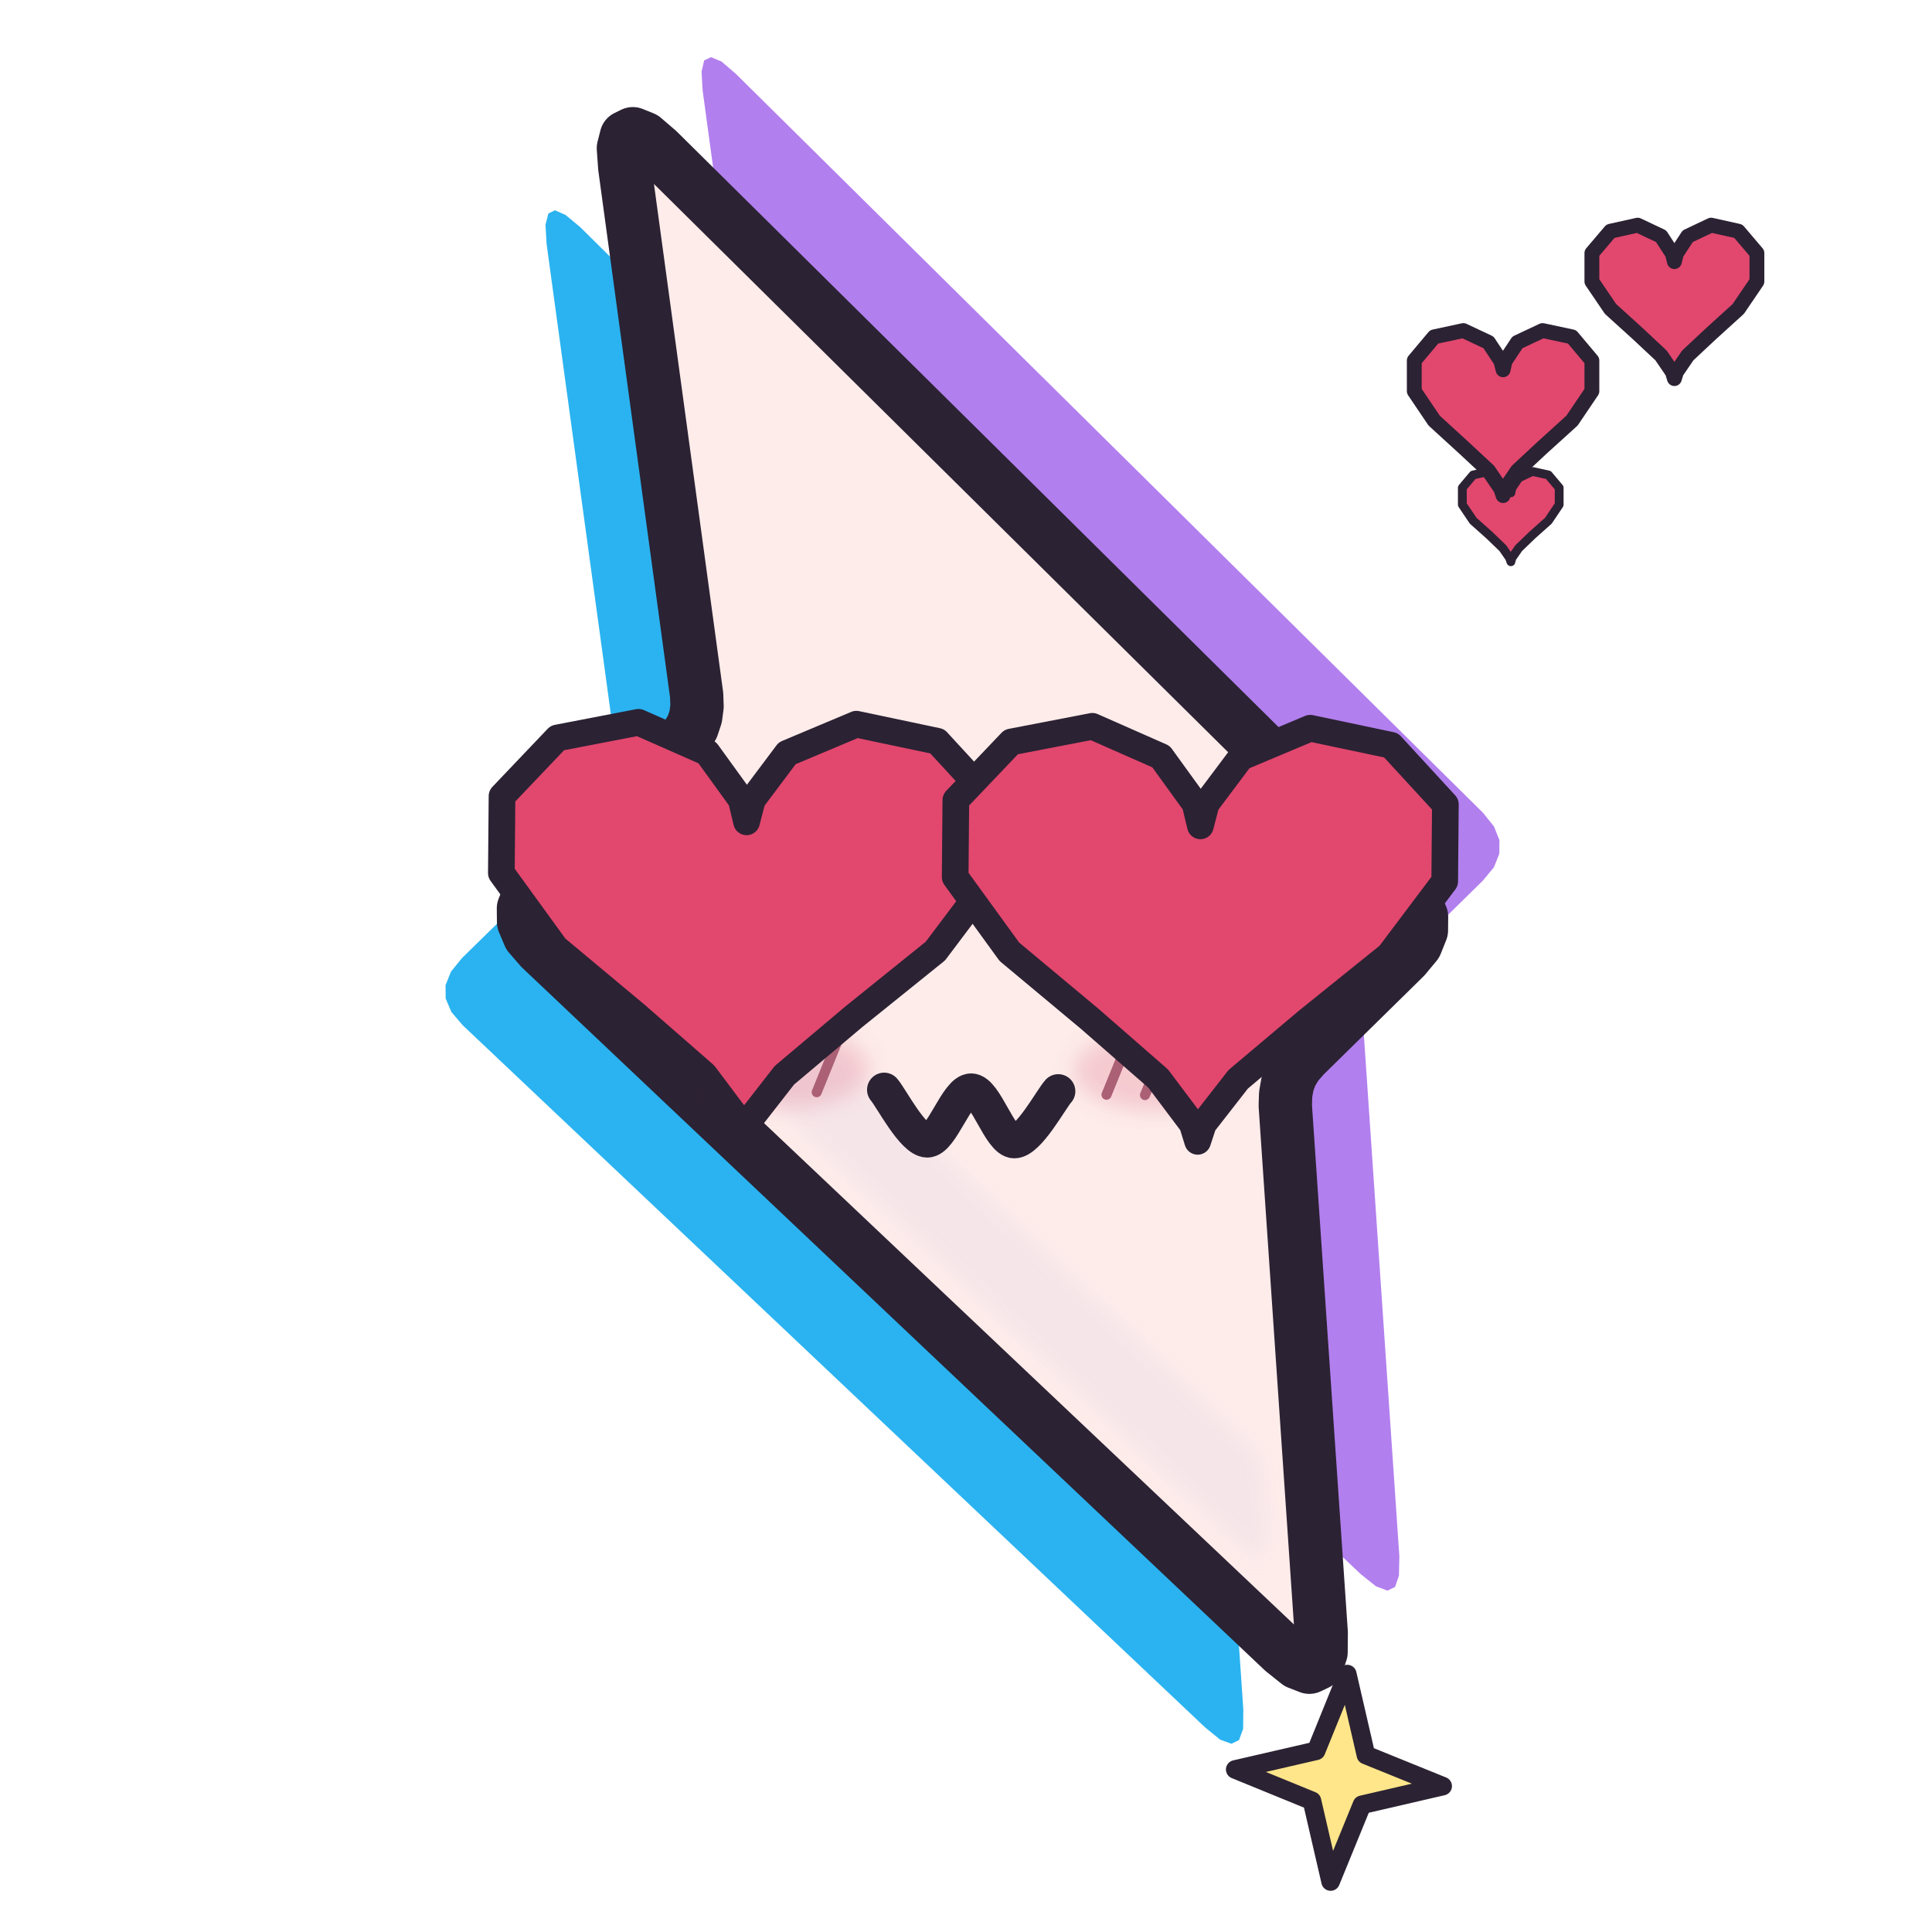
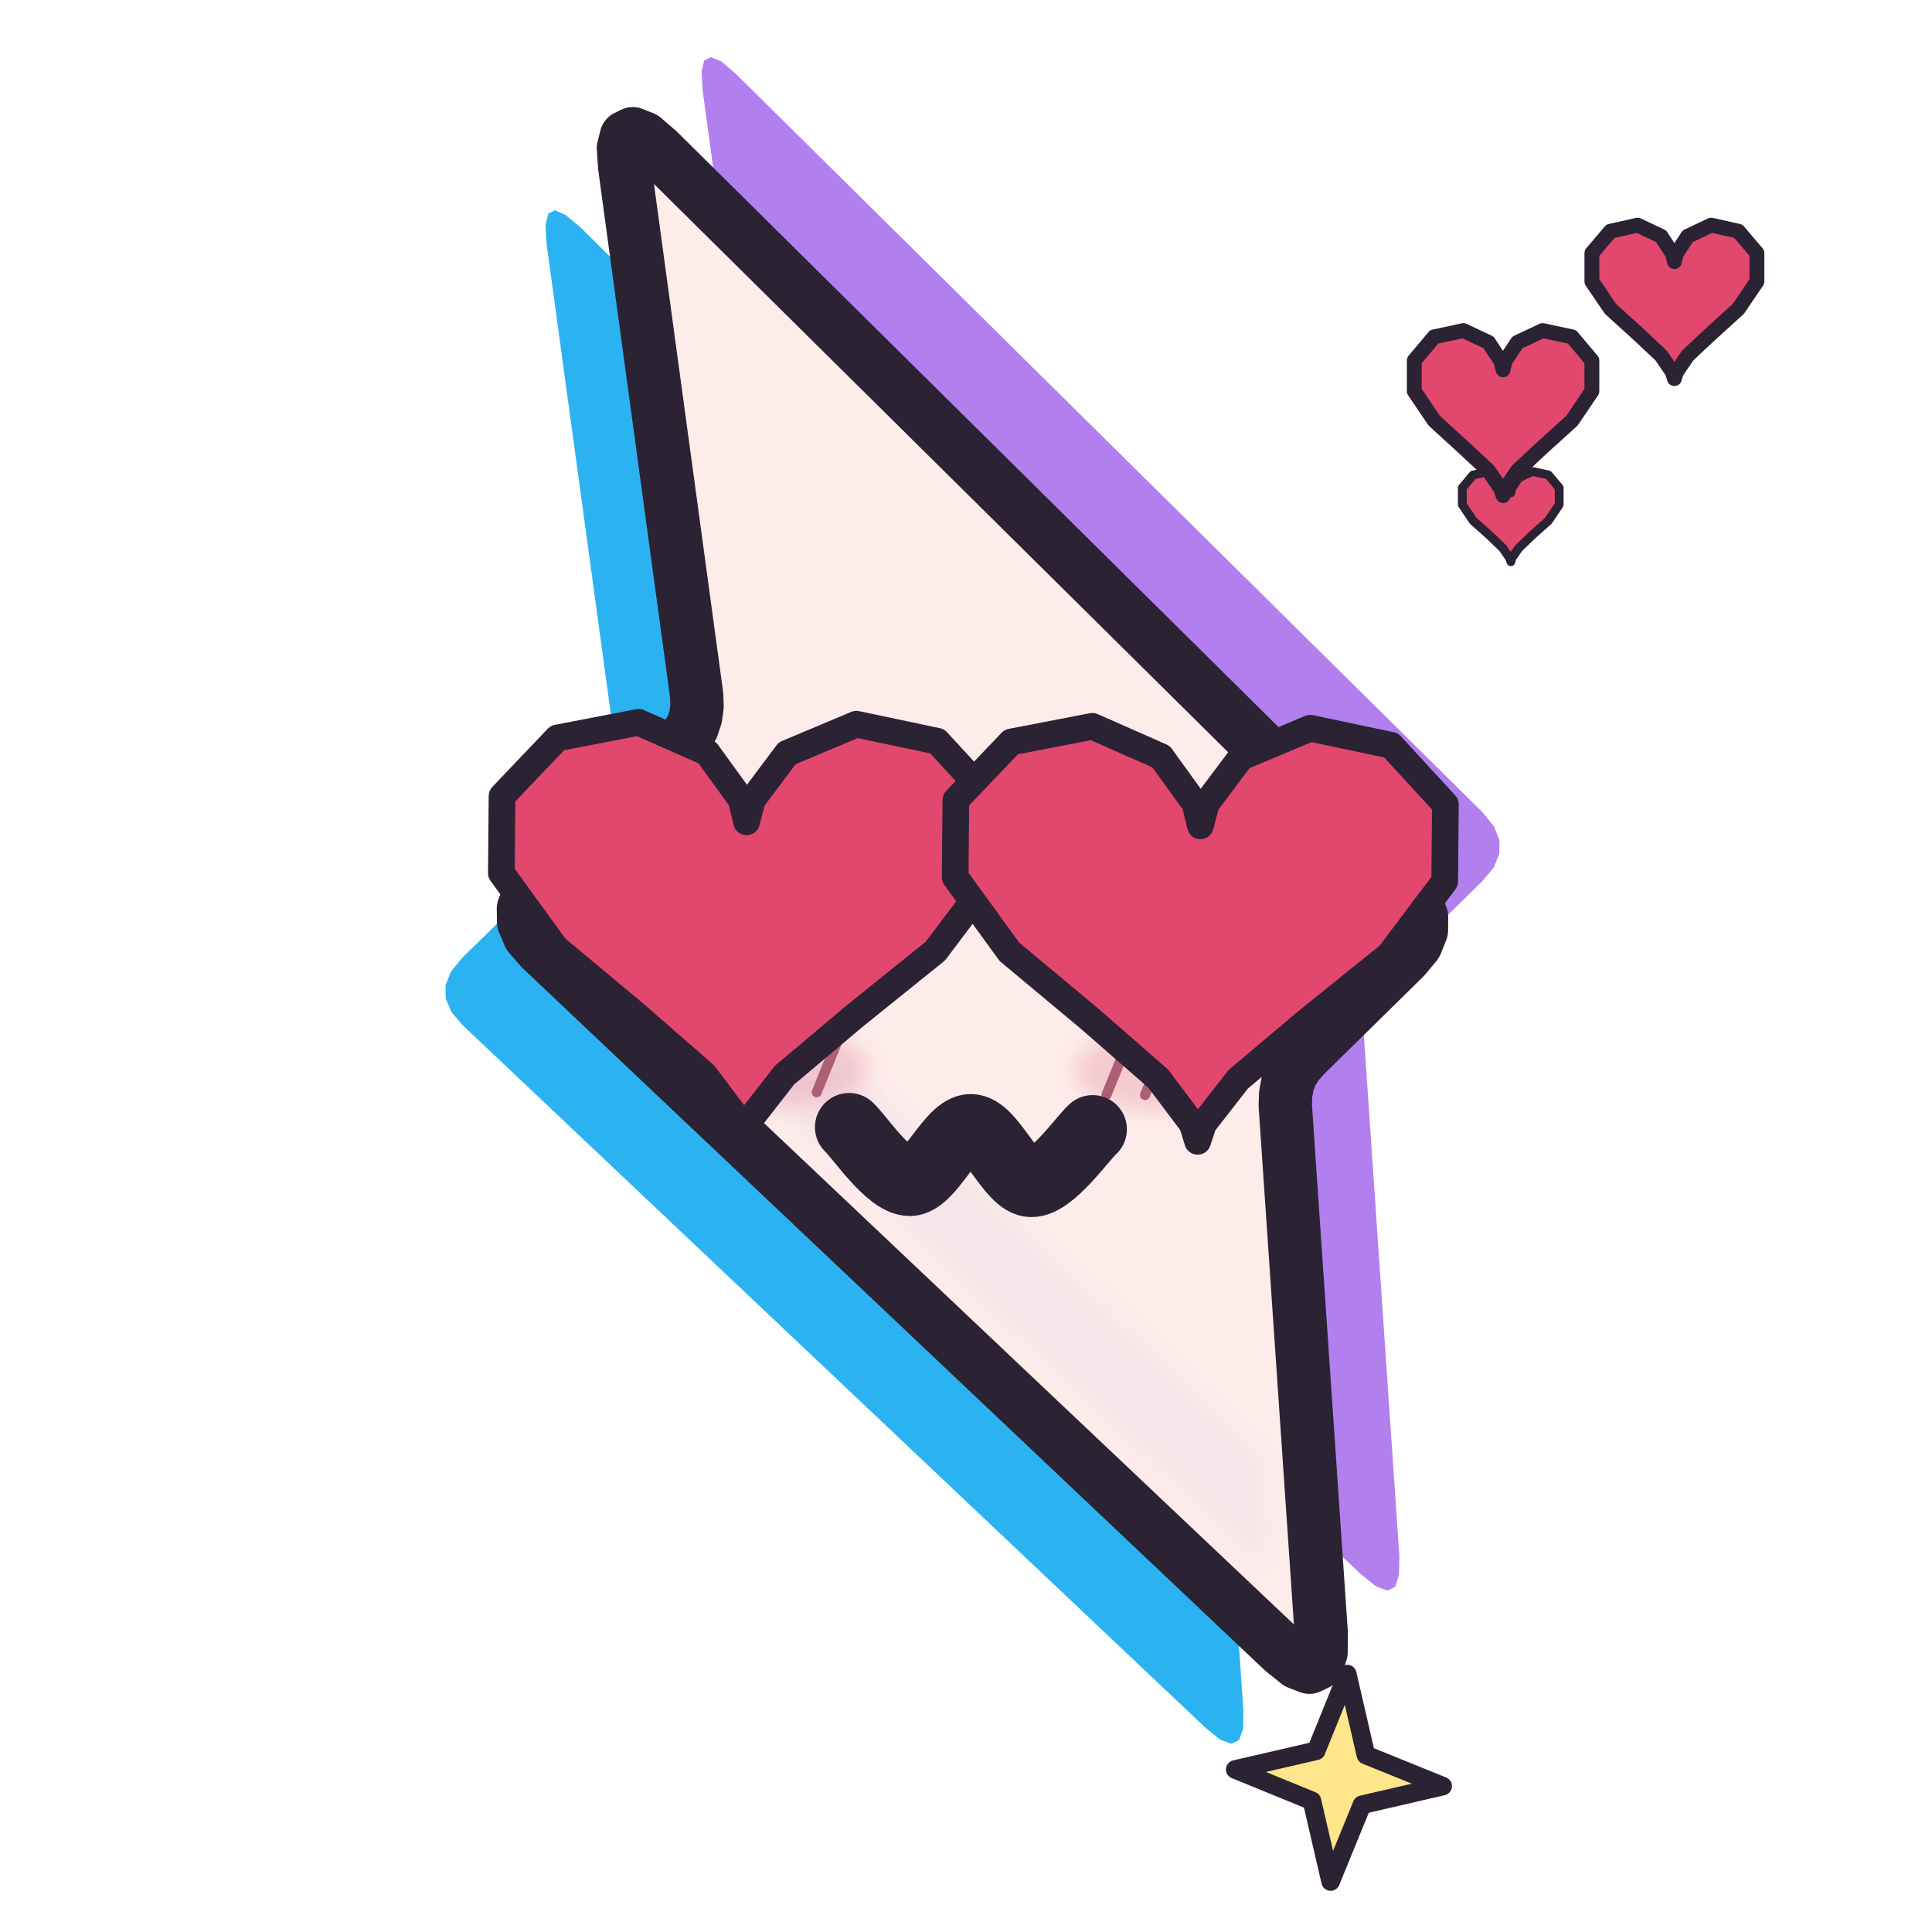
<svg xmlns="http://www.w3.org/2000/svg" viewBox="0 0 768 768" width="128" height="128">
  <defs>
    <filter id="love-soft" x="-20%" y="-20%" width="140%" height="140%">
      <feGaussianBlur stdDeviation="4" />
    </filter>
    <path id="love-0" d="M-1.6 -261.1 2.7 -266.5 4.9 -271.9 4.9 -277.3 2.6 -282.7 -1.8 -288 -301.2 -579.2 -307.1 -584 -311.3 -585.8 -313.9 -584.5 -315 -580 -314.5 -572.4 -284 -362.8 -283.8 -358.4 -284.3 -354.2 -285.6 -350.3 -287.7 -346.7 -290.5 -343.3 -345.7 -288.2 -350 -282.8 -352.1 -277.4 -352 -272.1 -349.7 -266.8 -345.2 -261.6 -47.6 15 -41.6 19.8 -37.1 21.4 -34.1 19.9 -32.5 15.4 -32.5 7.7 -48.6 -201.7 -48.6 -206.2 -47.8 -210.4 -46.4 -214.3 -44.2 -218 -41.3 -221.3Z" fill="#2ab3f0" />
    <path id="love-1" d="M59.8 -322.5 64.2 -327.9 66.3 -333.3 66.3 -338.7 64.1 -344.1 59.7 -349.5 -239.8 -640.6 -245.6 -645.5 -249.8 -647.2 -252.5 -645.9 -253.5 -641.4 -253 -633.9 -222.6 -424.3 -222.3 -419.8 -222.9 -415.7 -224.2 -411.8 -226.2 -408.1 -229.1 -404.7 -284.2 -349.6 -288.5 -344.2 -290.7 -338.9 -290.6 -333.5 -288.2 -328.3 -283.7 -323 13.8 -46.4 19.8 -41.7 24.4 -40 27.4 -41.5 28.9 -46 29 -53.7 12.9 -263.2 12.9 -267.6 13.6 -271.8 15.1 -275.7 17.2 -279.4 20.1 -282.8Z" fill="#b27fee" />
    <path id="love-2" d="M29.1 -291.8 33.5 -297.2 35.6 -302.6 35.6 -308 33.3 -313.4 28.9 -318.7 -270.5 -609.9 -276.3 -614.8 -280.6 -616.5 -283.2 -615.2 -284.3 -610.7 -283.7 -603.2 -253.3 -393.6 -253.1 -389.1 -253.6 -385 -254.9 -381 -257 -377.4 -259.8 -374 -314.9 -318.9 -319.3 -313.5 -321.4 -308.2 -321.3 -302.8 -319 -297.5 -314.4 -292.3 -16.9 -15.7 -10.9 -11 -6.4 -9.3 -3.3 -10.8 -1.8 -15.3 -1.8 -23 -17.9 -232.4 -17.8 -236.9 -17.1 -241.1 -15.7 -245 -13.5 -248.7 -10.6 -252.1Z" fill="#fdecea" />
    <path id="love-3" d="M-279.2 -327.5 -292.7 -314 -295.3 -310.8 -296.6 -307.5 -296.5 -304.3 -295.1 -301.2 -292.4 -298 -33 -56.9 -29.4 -54.1 -26.7 -53.1 -24.9 -54 -24 -56.7 -24 -61.3 -26.4 -92.5Z" fill="#dbcee4" fill-opacity="0.22" filter="url(#love-soft)" />
    <path id="love-4" d="M29.1 -291.8 33.5 -297.2 35.6 -302.6 35.6 -308 33.3 -313.4 28.9 -318.7 -270.5 -609.9 -276.3 -614.8 -280.6 -616.5 -283.2 -615.2 -284.3 -610.7 -283.7 -603.2 -253.3 -393.6 -253.1 -389.1 -253.6 -385 -254.9 -381 -257 -377.4 -259.8 -374 -314.9 -318.9 -319.3 -313.5 -321.4 -308.2 -321.3 -302.8 -319 -297.5 -314.4 -292.3 -16.9 -15.7 -10.9 -11 -6.4 -9.3 -3.3 -10.8 -1.8 -15.3 -1.8 -23 -17.9 -232.4 -17.8 -236.9 -17.1 -241.1 -15.7 -245 -13.5 -248.7 -10.6 -252.1Z" fill="none" stroke="#2B2233" stroke-width="21.2" />
    <path id="love-5" d="M47 37.5 15 45.2 2.8 75.8 -4.9 43.8 -35.5 31.6 -3.4 23.9 8.7 -6.7 16.4 25.4Z" fill="#FFE68A" />
    <path id="love-6" d="M47 37.5 15 45.2 2.8 75.8 -4.9 43.8 -35.5 31.6 -3.4 23.9 8.7 -6.7 16.4 25.4Z" fill="none" stroke="#2B2233" stroke-width="7.4" />
    <path id="love-7" d="M-40.3 -176.6 -43.6 -169.6 -52.6 -164 -65.7 -160.9 -80.2 -160.9 -93.3 -164 -102.4 -169.6 -105.6 -176.6 -102.4 -183.6 -93.3 -189.2 -80.2 -192.4 -65.7 -192.4 -52.6 -189.2 -43.6 -183.6Z" fill="#E27A92" fill-opacity="0.29" filter="url(#love-soft)" />
    <path id="love-8" d="M-92.2 -167 -84.5 -186.2" fill="none" stroke="#ab6076" stroke-width="4" />
    <path id="love-9" d="M-76.8 -167 -69.1 -186.2" fill="none" stroke="#ab6076" stroke-width="4" />
    <path id="love-a" d="M-61.4 -167 -53.8 -186.2" fill="none" stroke="#ab6076" stroke-width="4" />
    <path id="love-b" d="M105.6 -176.6 102.4 -169.6 93.3 -164 80.2 -160.9 65.7 -160.9 52.6 -164 43.6 -169.6 40.3 -176.6 43.6 -183.6 52.6 -189.2 65.7 -192.4 80.2 -192.4 93.3 -189.2 102.4 -183.6Z" fill="#E27A92" fill-opacity="0.29" filter="url(#love-soft)" />
    <path id="love-c" d="M53.8 -167 61.4 -186.2" fill="none" stroke="#ab6076" stroke-width="4" />
    <path id="love-d" d="M69.1 -167 76.8 -186.2" fill="none" stroke="#ab6076" stroke-width="4" />
    <path id="love-e" d="M84.5 -167 92.2 -186.2" fill="none" stroke="#ab6076" stroke-width="4" />
    <path id="love-f" d="M0 -20.8 2.2 -29.6 15.9 -48.2 43.3 -60 75.5 -53.5 97.3 -30.2 97.3 0.4 75.5 29.9 43.3 56.3 15.9 79.8 2.2 97.7 0 104.6 -2.2 97.7 -15.9 79.8 -43.3 56.3 -75.5 29.9 -97.3 0.4 -97.3 -30.2 -75.5 -53.5 -43.3 -60 -15.9 -48.2 -2.2 -29.6Z" fill="#E2476E" />
    <path id="love-g" d="M0 -20.8 2.2 -29.6 15.9 -48.2 43.3 -60 75.5 -53.5 97.3 -30.2 97.3 0.4 75.5 29.9 43.3 56.3 15.9 79.8 2.2 97.7 0 104.6 -2.2 97.7 -15.9 79.8 -43.3 56.3 -75.5 29.9 -97.3 0.4 -97.3 -30.2 -75.5 -53.5 -43.3 -60 -15.9 -48.2 -2.2 -29.6Z" fill="none" stroke="#2B2233" stroke-width="10.6" />
-     <path id="love-h" d="M-34.6 -168.2C-31.7 -164.9 -23 -148.2 -17.3 -148.2C-11.5 -148.2 -5.8 -168.2 0 -168.2C5.8 -168.2 11.5 -148.2 17.3 -148.2C23 -148.2 31.7 -164.9 34.6 -168.2" fill="none" stroke="#2B2233" stroke-width="13.6" />
+     <path id="love-h" d="M-48.4 -166.7C-44.4 -163.1 -32.3 -145.2 -24.2 -145.2C-16.1 -145.2 -8.1 -166.7 0 -166.7C8.1 -166.7 16.1 -145.2 24.2 -145.2C32.3 -145.2 44.4 -163.1 48.4 -166.7" fill="none" stroke="#2B2233" stroke-width="27.2" />
    <path id="love-i" d="M-18.4 -11.5 -18 -13.4 -15.3 -17.4 -9.9 -20 -3.5 -18.6 0.8 -13.5 0.8 -6.8 -3.5 -0.4 -9.9 5.3 -15.3 10.5 -18 14.4 -18.4 15.9 -18.9 14.4 -21.6 10.5 -27 5.3 -33.4 -0.4 -37.7 -6.8 -37.7 -13.5 -33.4 -18.6 -27 -20 -21.6 -17.4 -18.9 -13.4Z" fill="#E2476E" />
    <path id="love-j" d="M-18.4 -11.5 -18 -13.4 -15.3 -17.4 -9.9 -20 -3.5 -18.6 0.8 -13.5 0.8 -6.8 -3.5 -0.4 -9.9 5.3 -15.3 10.5 -18 14.4 -18.4 15.9 -18.9 14.4 -21.6 10.5 -27 5.3 -33.4 -0.4 -37.7 -6.8 -37.7 -13.5 -33.4 -18.6 -27 -20 -21.6 -17.4 -18.9 -13.4Z" fill="none" stroke="#2B2233" stroke-width="3.5" />
    <path id="love-k" d="M-21.5 -60.4 -20.7 -63.9 -15.8 -71.3 -5.8 -76 5.9 -73.5 13.8 -64.1 13.8 -51.9 5.9 -40.2 -5.8 -29.6 -15.8 -20.3 -20.7 -13.1 -21.5 -10.4 -22.4 -13.1 -27.3 -20.3 -37.3 -29.6 -48.9 -40.2 -56.8 -51.9 -56.8 -64.1 -48.9 -73.5 -37.3 -76 -27.3 -71.3 -22.4 -63.9Z" fill="#E2476E" />
    <path id="love-l" d="M-21.5 -60.4 -20.7 -63.9 -15.8 -71.3 -5.8 -76 5.9 -73.5 13.8 -64.1 13.8 -51.9 5.9 -40.2 -5.8 -29.6 -15.8 -20.3 -20.7 -13.1 -21.5 -10.4 -22.4 -13.1 -27.3 -20.3 -37.3 -29.6 -48.9 -40.2 -56.8 -51.9 -56.8 -64.1 -48.9 -73.5 -37.3 -76 -27.3 -71.3 -22.4 -63.9Z" fill="none" stroke="#2B2233" stroke-width="5.9" />
    <path id="love-m" d="M46.6 -103.4 47.4 -106.6 51.9 -113.5 61.2 -117.9 72 -115.5 79.4 -106.8 79.4 -95.5 72 -84.6 61.2 -74.8 51.9 -66.1 47.4 -59.5 46.6 -56.9 45.8 -59.5 41.3 -66.1 32 -74.8 21.2 -84.6 13.8 -95.5 13.8 -106.8 21.2 -115.5 32 -117.9 41.3 -113.5 45.8 -106.6Z" fill="#E2476E" />
    <path id="love-n" d="M46.6 -103.4 47.4 -106.6 51.9 -113.5 61.2 -117.9 72 -115.5 79.4 -106.8 79.4 -95.5 72 -84.6 61.2 -74.8 51.9 -66.1 47.4 -59.5 46.6 -56.9 45.8 -59.5 41.3 -66.1 32 -74.8 21.2 -84.6 13.8 -95.5 13.8 -106.8 21.2 -115.5 32 -117.9 41.3 -113.5 45.8 -106.6Z" fill="none" stroke="#2B2233" stroke-width="5.9" />
  </defs>
  <g stroke-linecap="round" stroke-linejoin="round">
    <use href="#love-0" transform="matrix(1 0.0087 -0.0087 1 526.8 672.1)" />
    <use href="#love-1" transform="matrix(1 0.0087 -0.0087 1 526.8 672.1)" />
    <use href="#love-2" transform="matrix(1 0.0087 -0.0087 1 526.8 672.1)" />
    <use href="#love-3" transform="matrix(1 0.0087 -0.0087 1 526.8 672.1)" />
    <use href="#love-4" transform="matrix(1 0.0087 -0.0087 1 526.8 672.1)" />
    <use href="#love-5" transform="matrix(1 0.0087 -0.0087 1 526.8 672.1)" />
    <use href="#love-6" transform="matrix(1 0.0087 -0.0087 1 526.8 672.1)" />
    <use href="#love-7" transform="matrix(1 0.0087 -0.0087 1 384.6 601.7)" />
    <use href="#love-8" transform="matrix(1 0.0087 -0.0087 1 384.6 601.7)" />
    <use href="#love-9" transform="matrix(1 0.0087 -0.0087 1 384.6 601.7)" />
    <use href="#love-a" transform="matrix(1 0.0087 -0.0087 1 384.6 601.7)" />
    <use href="#love-b" transform="matrix(1 0.0087 -0.0087 1 384.6 601.7)" />
    <use href="#love-c" transform="matrix(1 0.0087 -0.0087 1 384.6 601.7)" />
    <use href="#love-d" transform="matrix(1 0.0087 -0.0087 1 384.6 601.7)" />
    <use href="#love-e" transform="matrix(1 0.0087 -0.0087 1 384.6 601.7)" />
    <use href="#love-f" transform="matrix(1 0.0087 -0.0087 1 296.6 347.5)" />
    <use href="#love-g" transform="matrix(1 0.0087 -0.0087 1 296.6 347.5)" />
    <use href="#love-f" transform="matrix(1 0.0087 -0.0087 1 477 349.1)" />
    <use href="#love-g" transform="matrix(1 0.0087 -0.0087 1 477 349.1)" />
-     <use href="#love-h" transform="matrix(1 0.0087 -0.0087 1 384.6 601.7)" />
+     <use href="#love-h" transform="matrix(1 0.0087 -0.0087 1 384.5 615.2)" />
    <use href="#love-i" transform="translate(619 207.4)" />
    <use href="#love-j" transform="translate(619 207.4)" />
    <use href="#love-k" transform="translate(619 207.4)" />
    <use href="#love-l" transform="translate(619 207.4)" />
    <use href="#love-m" transform="translate(619 207.4)" />
    <use href="#love-n" transform="translate(619 207.4)" />
  </g>
</svg>
